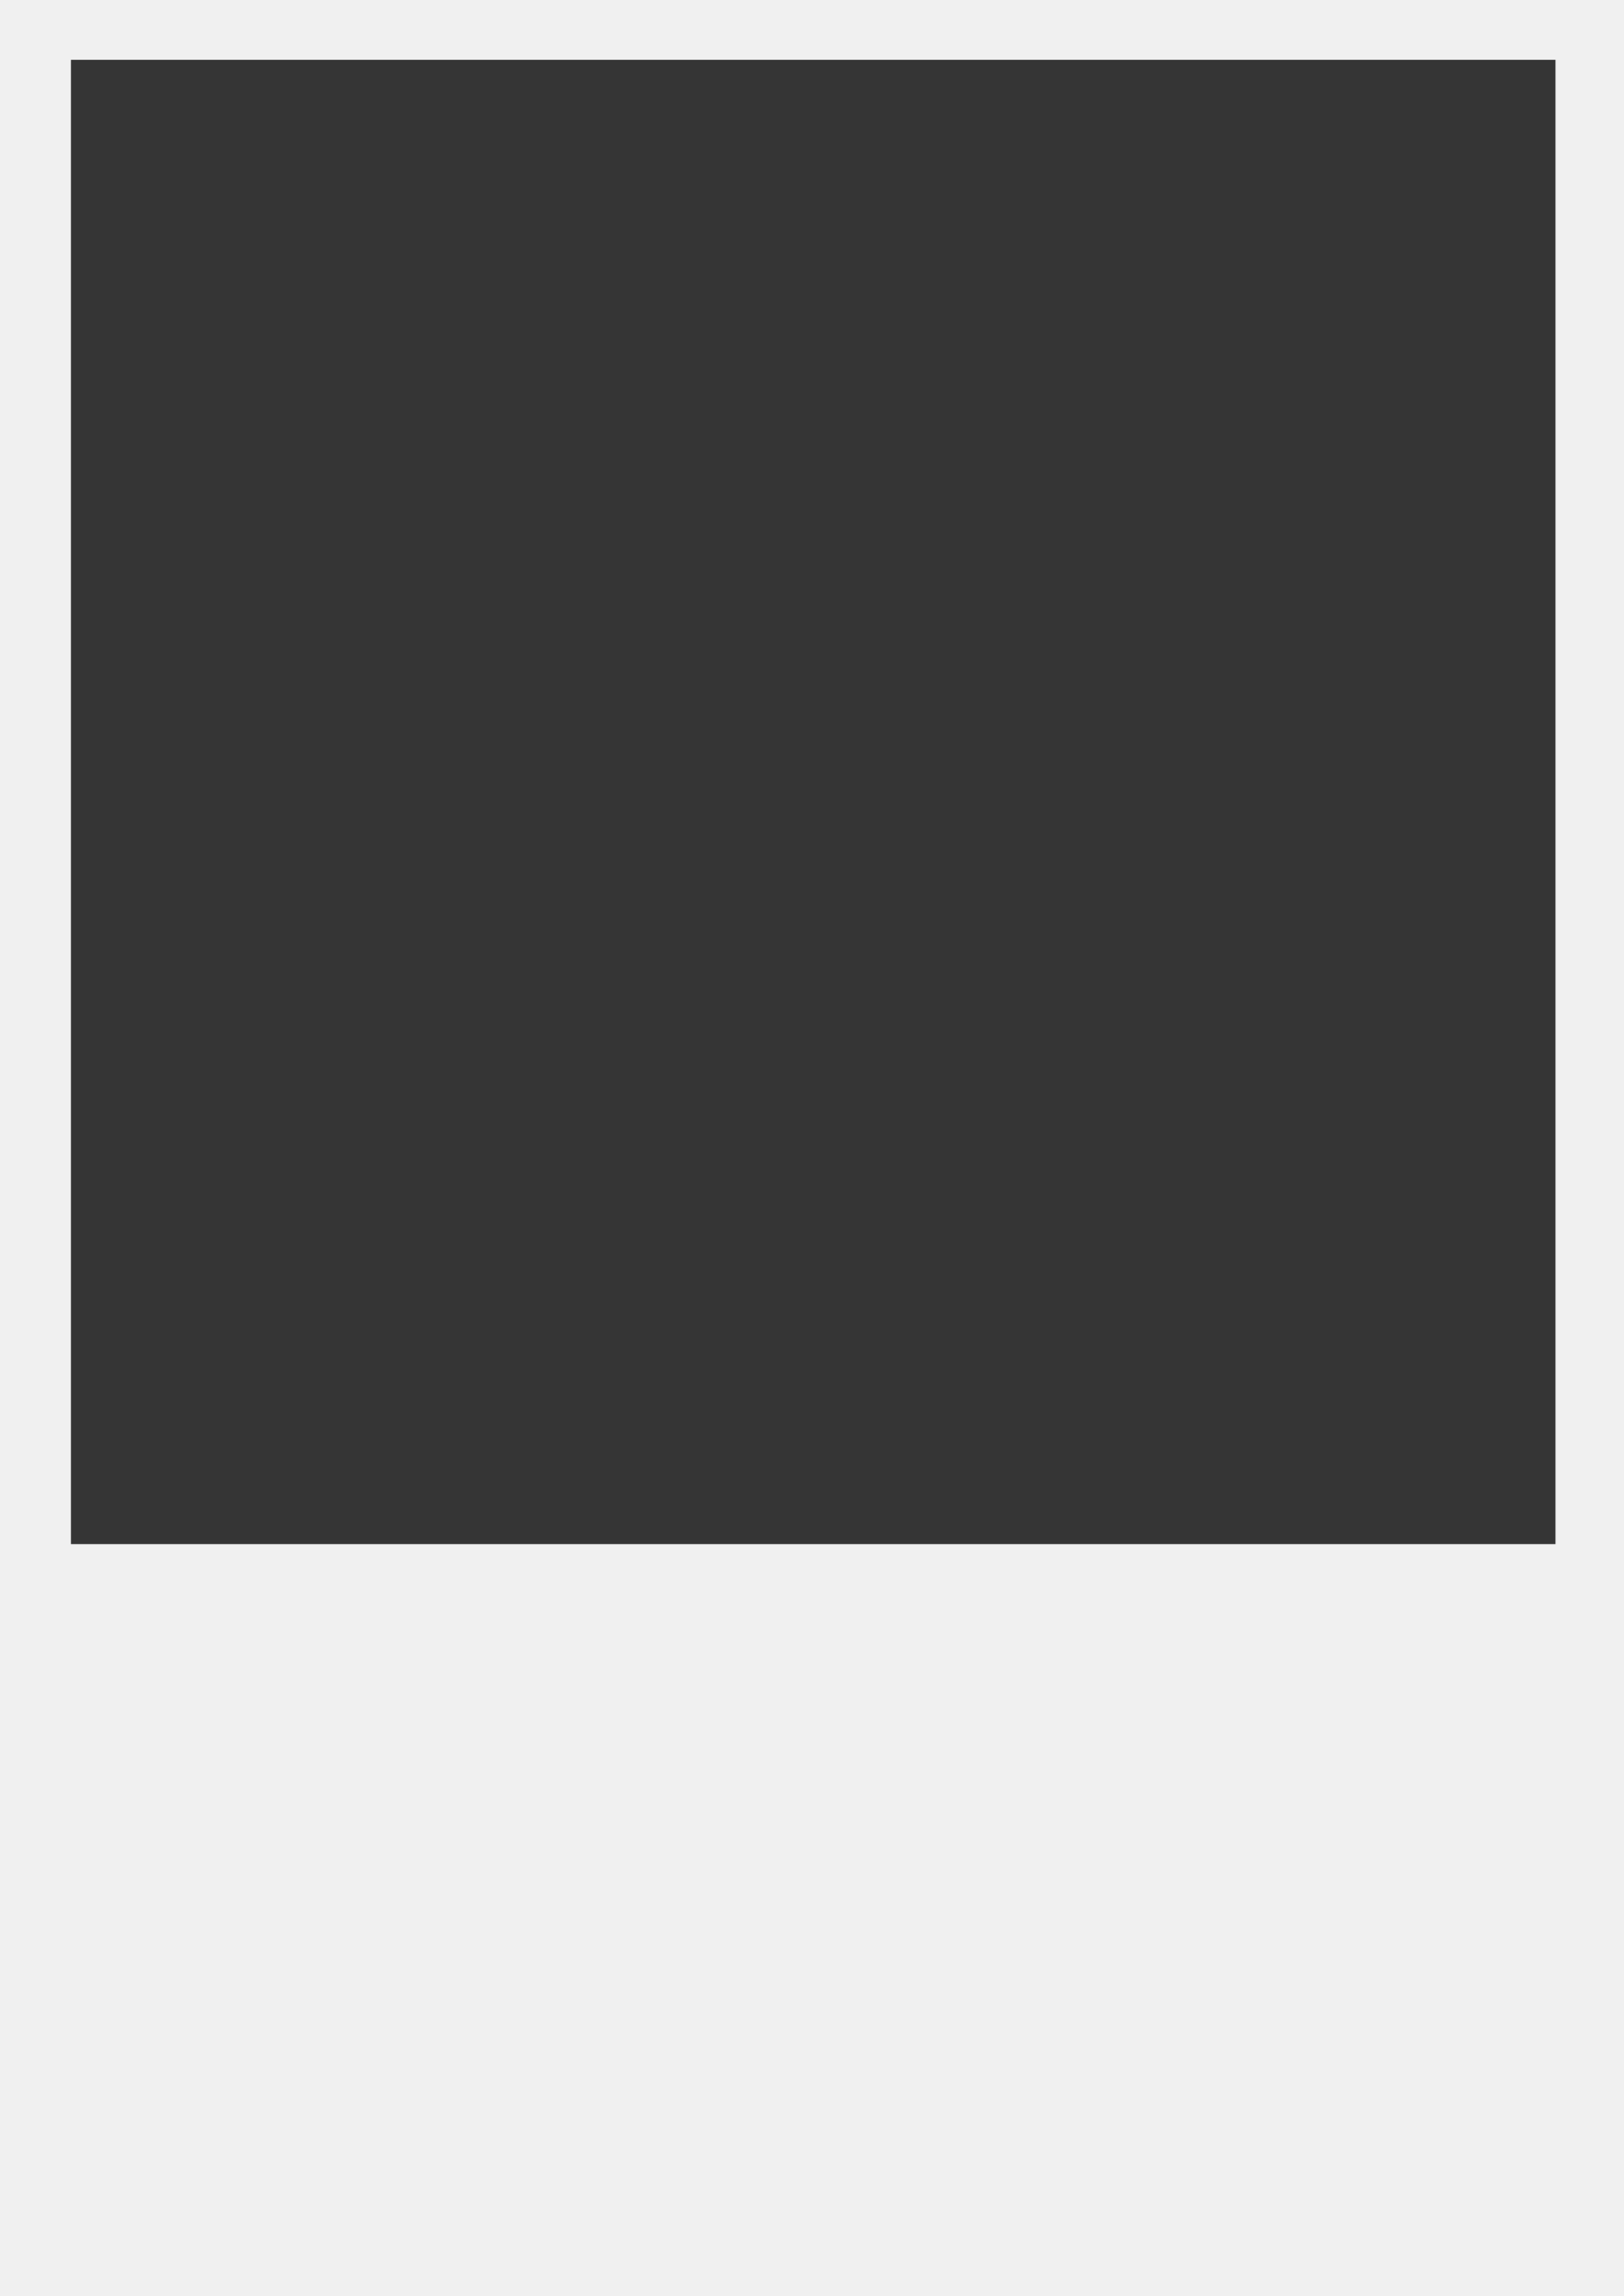
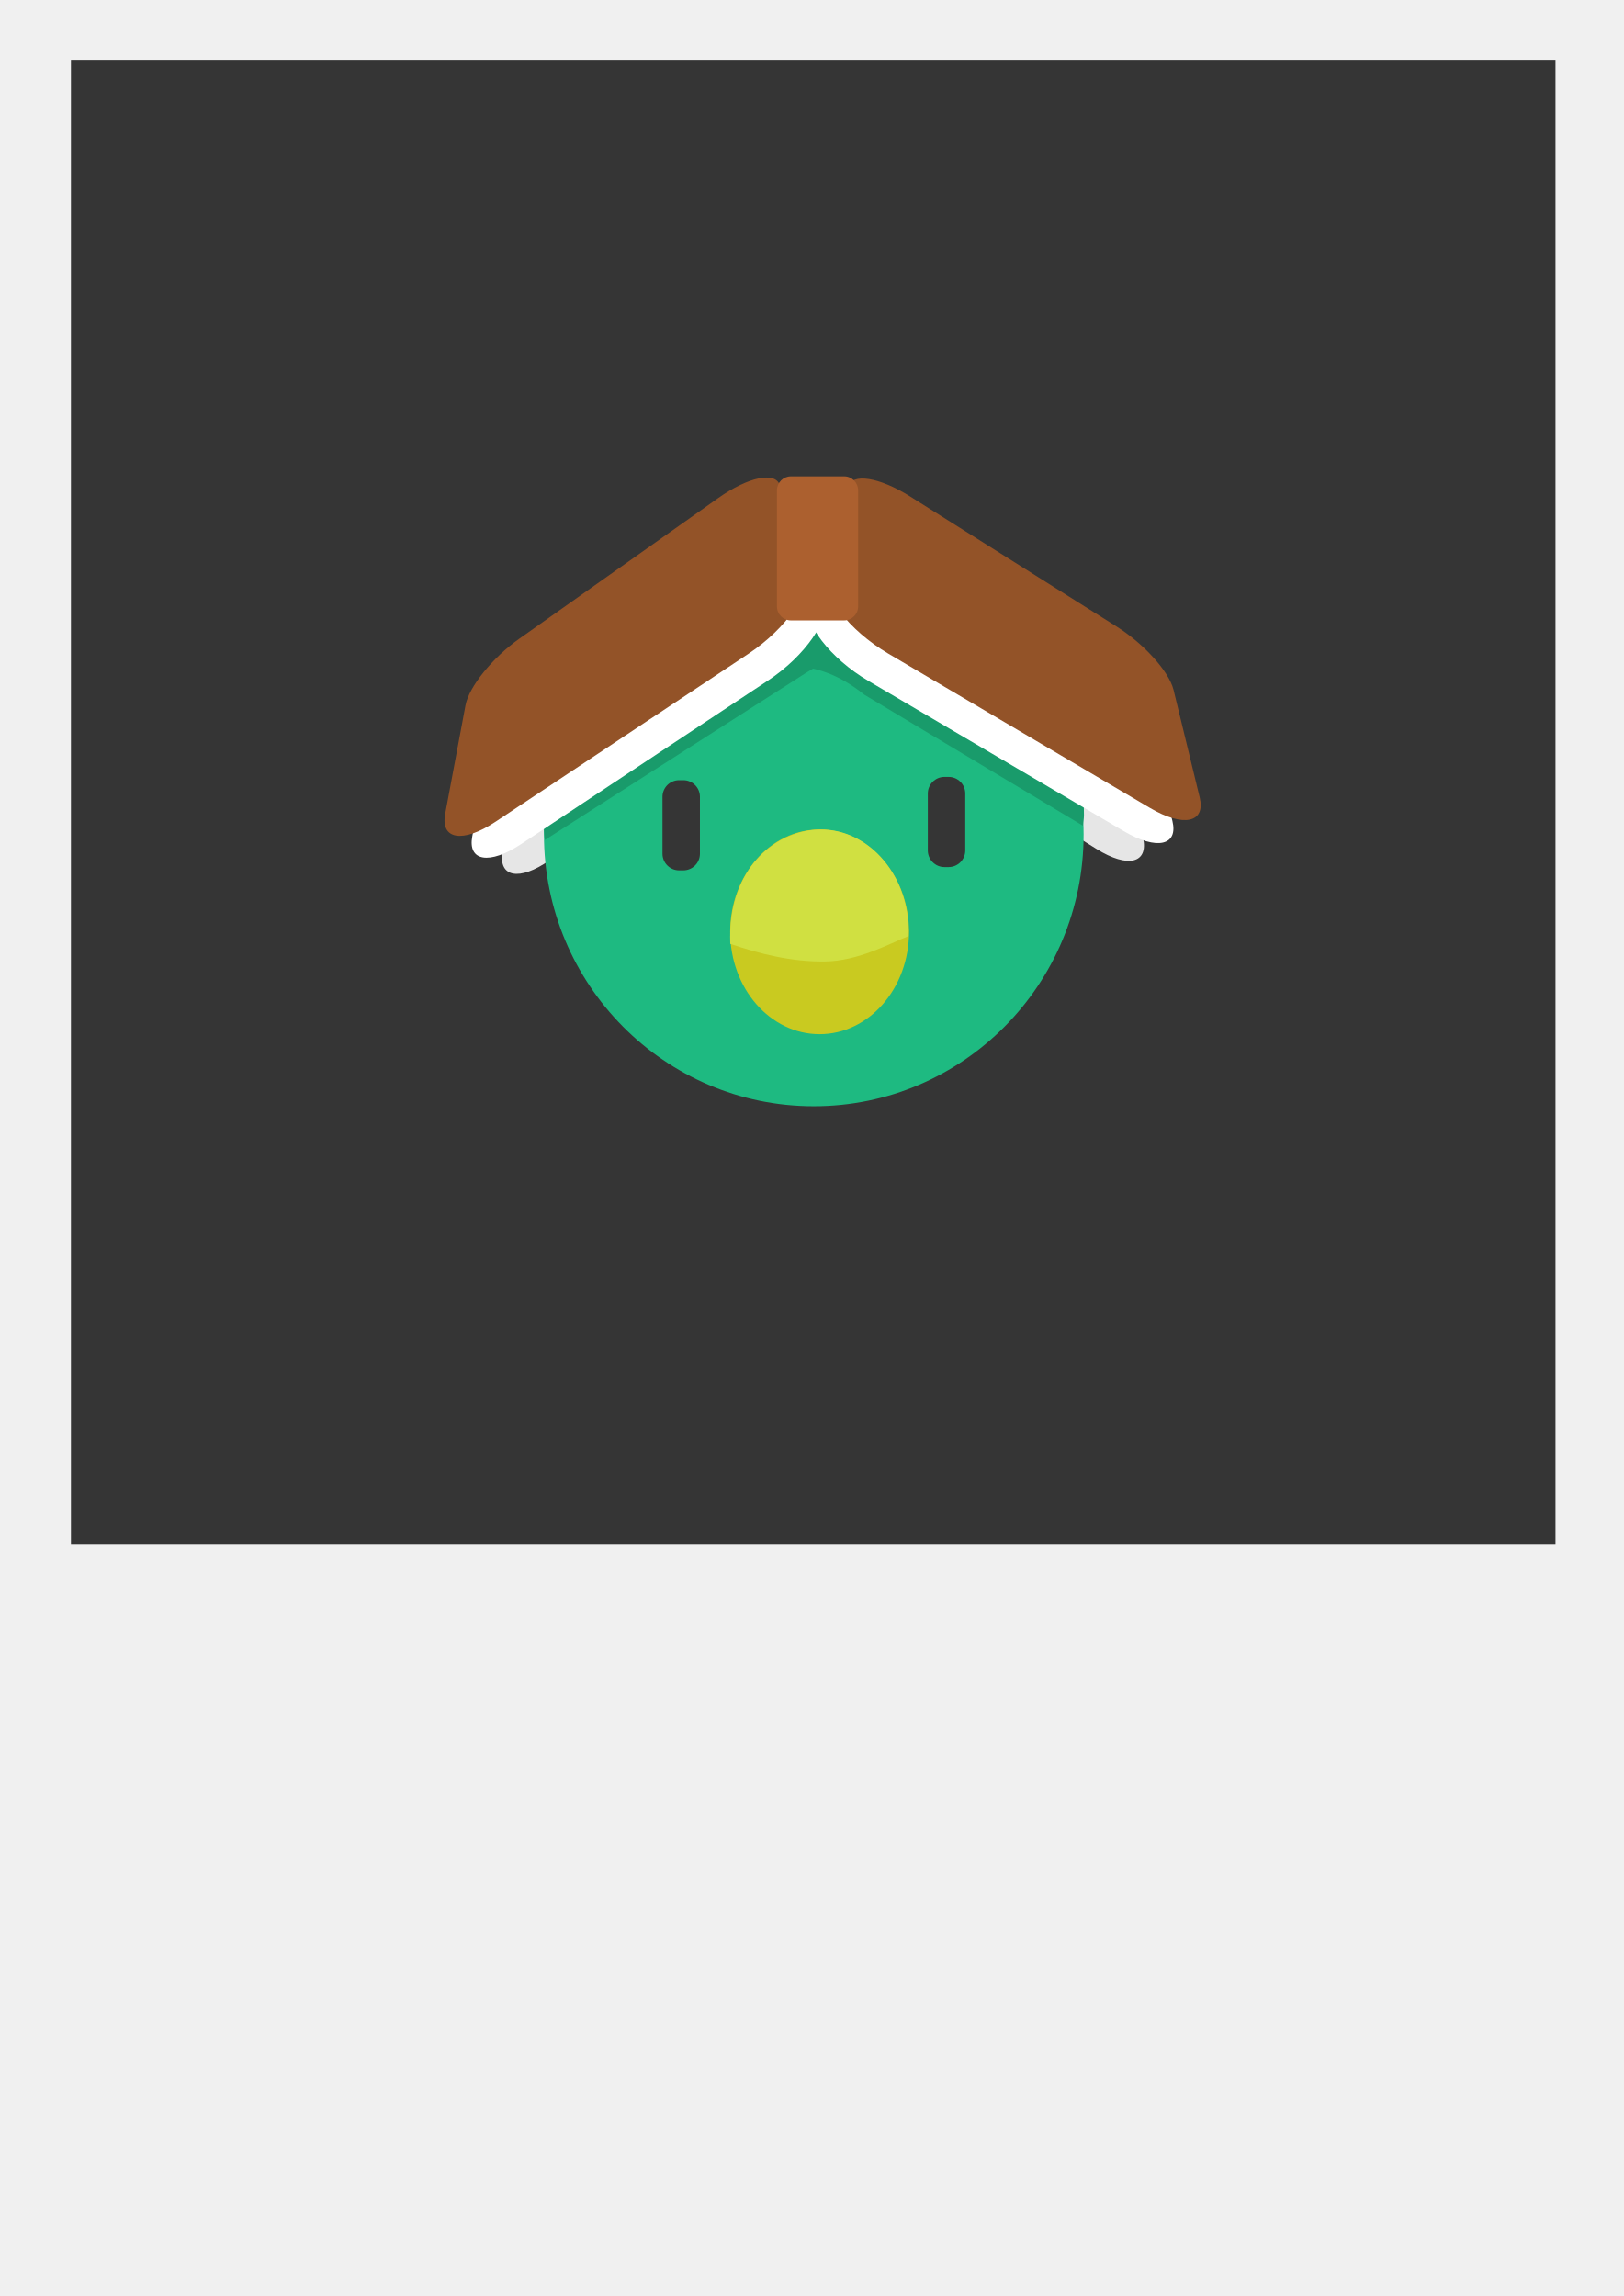
<svg xmlns="http://www.w3.org/2000/svg" id="svg8" version="1.1" viewBox="0 0 210 297" height="297mm" width="210mm">
  <defs id="defs2">
    </defs>
  <g id="layer2" style="display:inline">
    <rect style="fill:#353535;stroke:#d372c7;stroke-width:0;stroke-dasharray:none" id="rect1477" width="192" height="192" x="9.177" y="7.738" />
  </g>
-   <g id="layer1" style="display:none">
+   <g id="layer1" style="display:inline">
    <g id="g1322" transform="matrix(0.8,0,0,0.8,17.49239,16.40845)">
      <path style="fill:#e6e6e6;fill-opacity:1;stroke:none;stroke-width:0.263;stroke-linecap:round;stroke-linejoin:round" d="M 70.129,89.261 99.855,67.061 c 4.417,-3.298 8.559,-4.219 9.262,-1.913 l 4.176,13.694 c 0.994,3.259 -2.826,9.306 -8.528,13.297 L 66.982,118.588 c -4.933,3.453 -8.279,2.723 -7.615,-1.363 l 2.832,-17.418 c 0.483,-2.972 3.989,-7.603 7.929,-10.546 z" id="path1066" />
      <path id="path1068" d="m 150.699,87.645 -30.869,-20.582 c -4.586,-3.058 -8.772,-3.756 -9.351,-1.416 l -3.44,13.898 c -0.819,3.308 3.318,9.142 9.225,12.823 l 39.142,24.395 c 5.11,3.185 8.412,2.278 7.531,-1.767 l -3.757,-17.242 c -0.641,-2.942 -4.389,-7.379 -8.481,-10.108 z" style="fill:#e6e6e6;fill-opacity:1;stroke:none;stroke-width:0.263;stroke-linecap:round;stroke-linejoin:round" />
      <ellipse ry="43.948" rx="43.623" cy="114.415" cx="109.697" id="path26" style="fill:#1eba81;fill-opacity:1;stroke:none;stroke-width:0.356;stroke-linecap:round;stroke-linejoin:round" />
      <path id="path1120" style="fill:#199b6b;fill-opacity:1;stroke:none;stroke-width:0.24;stroke-linecap:round;stroke-linejoin:round" d="m 111.209,70.491 c 6.406,0.201 12.686,1.721 18.393,4.455 l 9.165,5.876 c 9.293,7.757 14.609,18.865 14.609,30.528 -4e-5,0.589 -0.148,1.056 -0.176,1.644 L 117.887,91.831 c -8.681,-7.038 -14.41,-3.112 -13.742,-6.08 z" />
      <path d="m 108.241,70.491 c -6.406,0.211 -12.686,1.813 -18.393,4.691 l -9.165,6.188 c -9.293,8.169 -14.609,19.868 -14.609,32.151 4.6e-5,0.62 0.113,1.177 0.14,1.796 L 108.455,88.278 c 5.562,-3.517 5.148,-0.479 4.48,-3.605 z" style="fill:#199b6b;fill-opacity:1;stroke:none;stroke-width:0.246;stroke-linecap:round;stroke-linejoin:round" id="path1114" />
      <path style="fill:#ffffff;fill-opacity:1;stroke:none;stroke-width:0.266;stroke-linecap:round;stroke-linejoin:round" d="m 154.559,85.374 -32.548,-20.456 c -4.836,-3.039 -9.226,-3.768 -9.806,-1.488 l -3.448,13.543 c -0.821,3.223 3.576,8.971 9.801,12.633 l 41.253,24.274 c 5.385,3.169 8.833,2.319 7.866,-1.643 l -4.125,-16.891 c -0.704,-2.883 -4.677,-7.26 -8.992,-9.972 z" id="path1070" />
      <path id="path1064" d="M 66.153,87.2 97.563,65.036 c 4.667,-3.293 9.012,-4.255 9.713,-2.009 l 4.165,13.34 c 0.991,3.175 -3.092,9.149 -9.113,13.138 L 62.43,115.946 c -5.209,3.452 -8.697,2.787 -7.942,-1.221 l 3.218,-17.087 c 0.549,-2.916 4.283,-7.499 8.447,-10.437 z" style="fill:#ffffff;fill-opacity:1;stroke:none;stroke-width:0.266;stroke-linecap:round;stroke-linejoin:round" />
      <ellipse ry="16.548" rx="14.457" cy="130.161" cx="110.636" id="path870" style="fill:#c9ca20;fill-opacity:1;stroke:none;stroke-width:0.261;stroke-linecap:round;stroke-linejoin:round" />
      <path d="m 110.887,113.613 c -6.98,2e-5 -15.156,5.95 -14.694,18.489 4.776,1.64 9.955,2.926 15.286,2.855 5.409,-0.072 10.364,-2.848 13.539,-4.117 0.288,-9.701 -6.343,-17.226 -14.131,-17.227 z" style="fill:#d0e041;fill-opacity:1;stroke:none;stroke-width:0.24px;stroke-linecap:butt;stroke-linejoin:miter;stroke-opacity:1" id="path879" />
      <rect ry="2.689" y="105.111" x="128.133" height="14.579" width="6.055" id="rect887" style="fill:#353535;fill-opacity:1;stroke:none;stroke-width:0.281;stroke-linecap:round;stroke-linejoin:round" />
      <rect style="fill:#353535;fill-opacity:1;stroke:none;stroke-width:0.281;stroke-linecap:round;stroke-linejoin:round" id="rect891" width="6.055" height="14.579" x="-91.291" y="-120.219" ry="2.689" transform="scale(-1)" />
      <path id="path1062" d="M 158.644,80.79 125.275,59.765 C 120.318,56.641 115.816,55.894 115.22,58.239 l -3.542,13.932 c -0.843,3.316 3.663,9.225 10.045,12.99 l 42.293,24.948 c 5.521,3.257 9.057,2.381 8.067,-1.694 L 167.86,91.042 c -0.721,-2.965 -4.793,-7.466 -9.216,-10.252 z" style="fill:#935328;fill-opacity:1;stroke:none;stroke-width:0.273;stroke-linecap:round;stroke-linejoin:round" />
      <path style="fill:#935328;fill-opacity:1;stroke:none;stroke-width:0.273;stroke-linecap:round;stroke-linejoin:round" d="M 62.049,82.794 94.248,60.018 c 4.784,-3.384 9.239,-4.37 9.96,-2.06 l 4.28,13.723 c 1.019,3.266 -3.165,9.407 -9.337,13.507 L 58.25,112.357 c -5.34,3.547 -8.918,2.861 -8.146,-1.261 l 3.289,-17.573 c 0.561,-2.999 4.388,-7.711 8.656,-10.73 z" id="rect988" />
      <path d="m 106.005,56.511 h 8.597 c 1.254,0 2.264,1.01 2.264,2.264 l -10e-6,18.766 c 0,1.254 -1.01,2.264 -2.264,2.264 l -8.597,1e-6 c -1.254,0 -2.264,-1.01 -2.264,-2.264 l 1e-5,-18.766 c 0,-1.254 1.01,-2.264 2.264,-2.264 z" style="fill:#ac602f;fill-opacity:1;stroke:none;stroke-width:0.273;stroke-linecap:round;stroke-linejoin:round" id="rect992" />
    </g>
    <g transform="rotate(-0.626446,4133.334,-2771.404)" id="g1082" />
  </g>
</svg>
